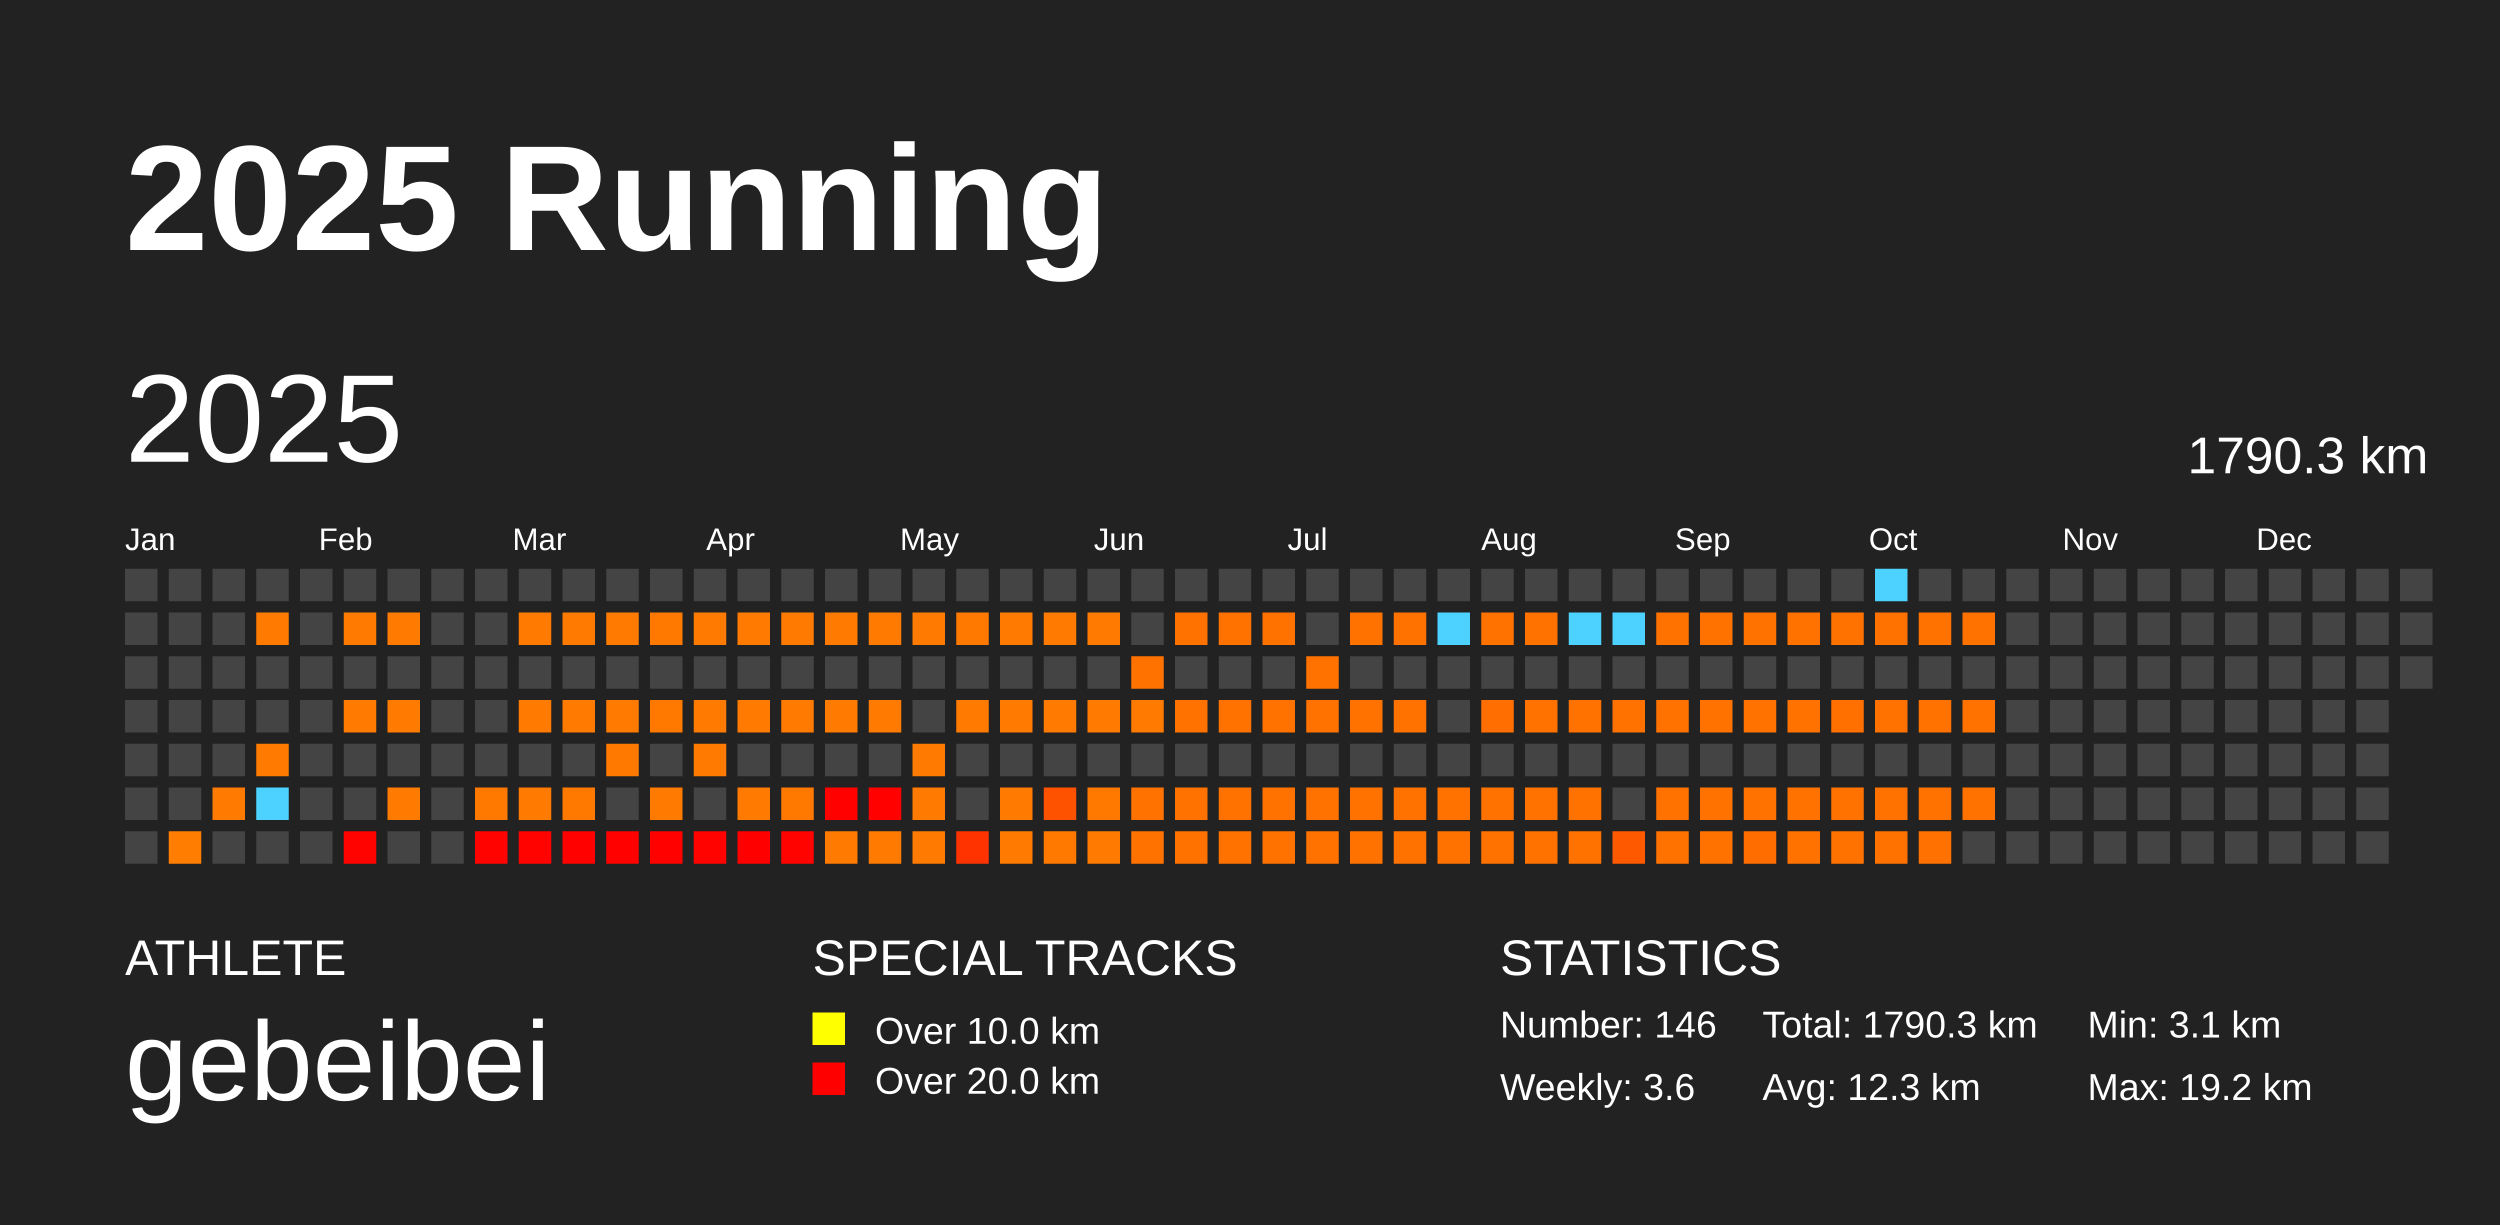
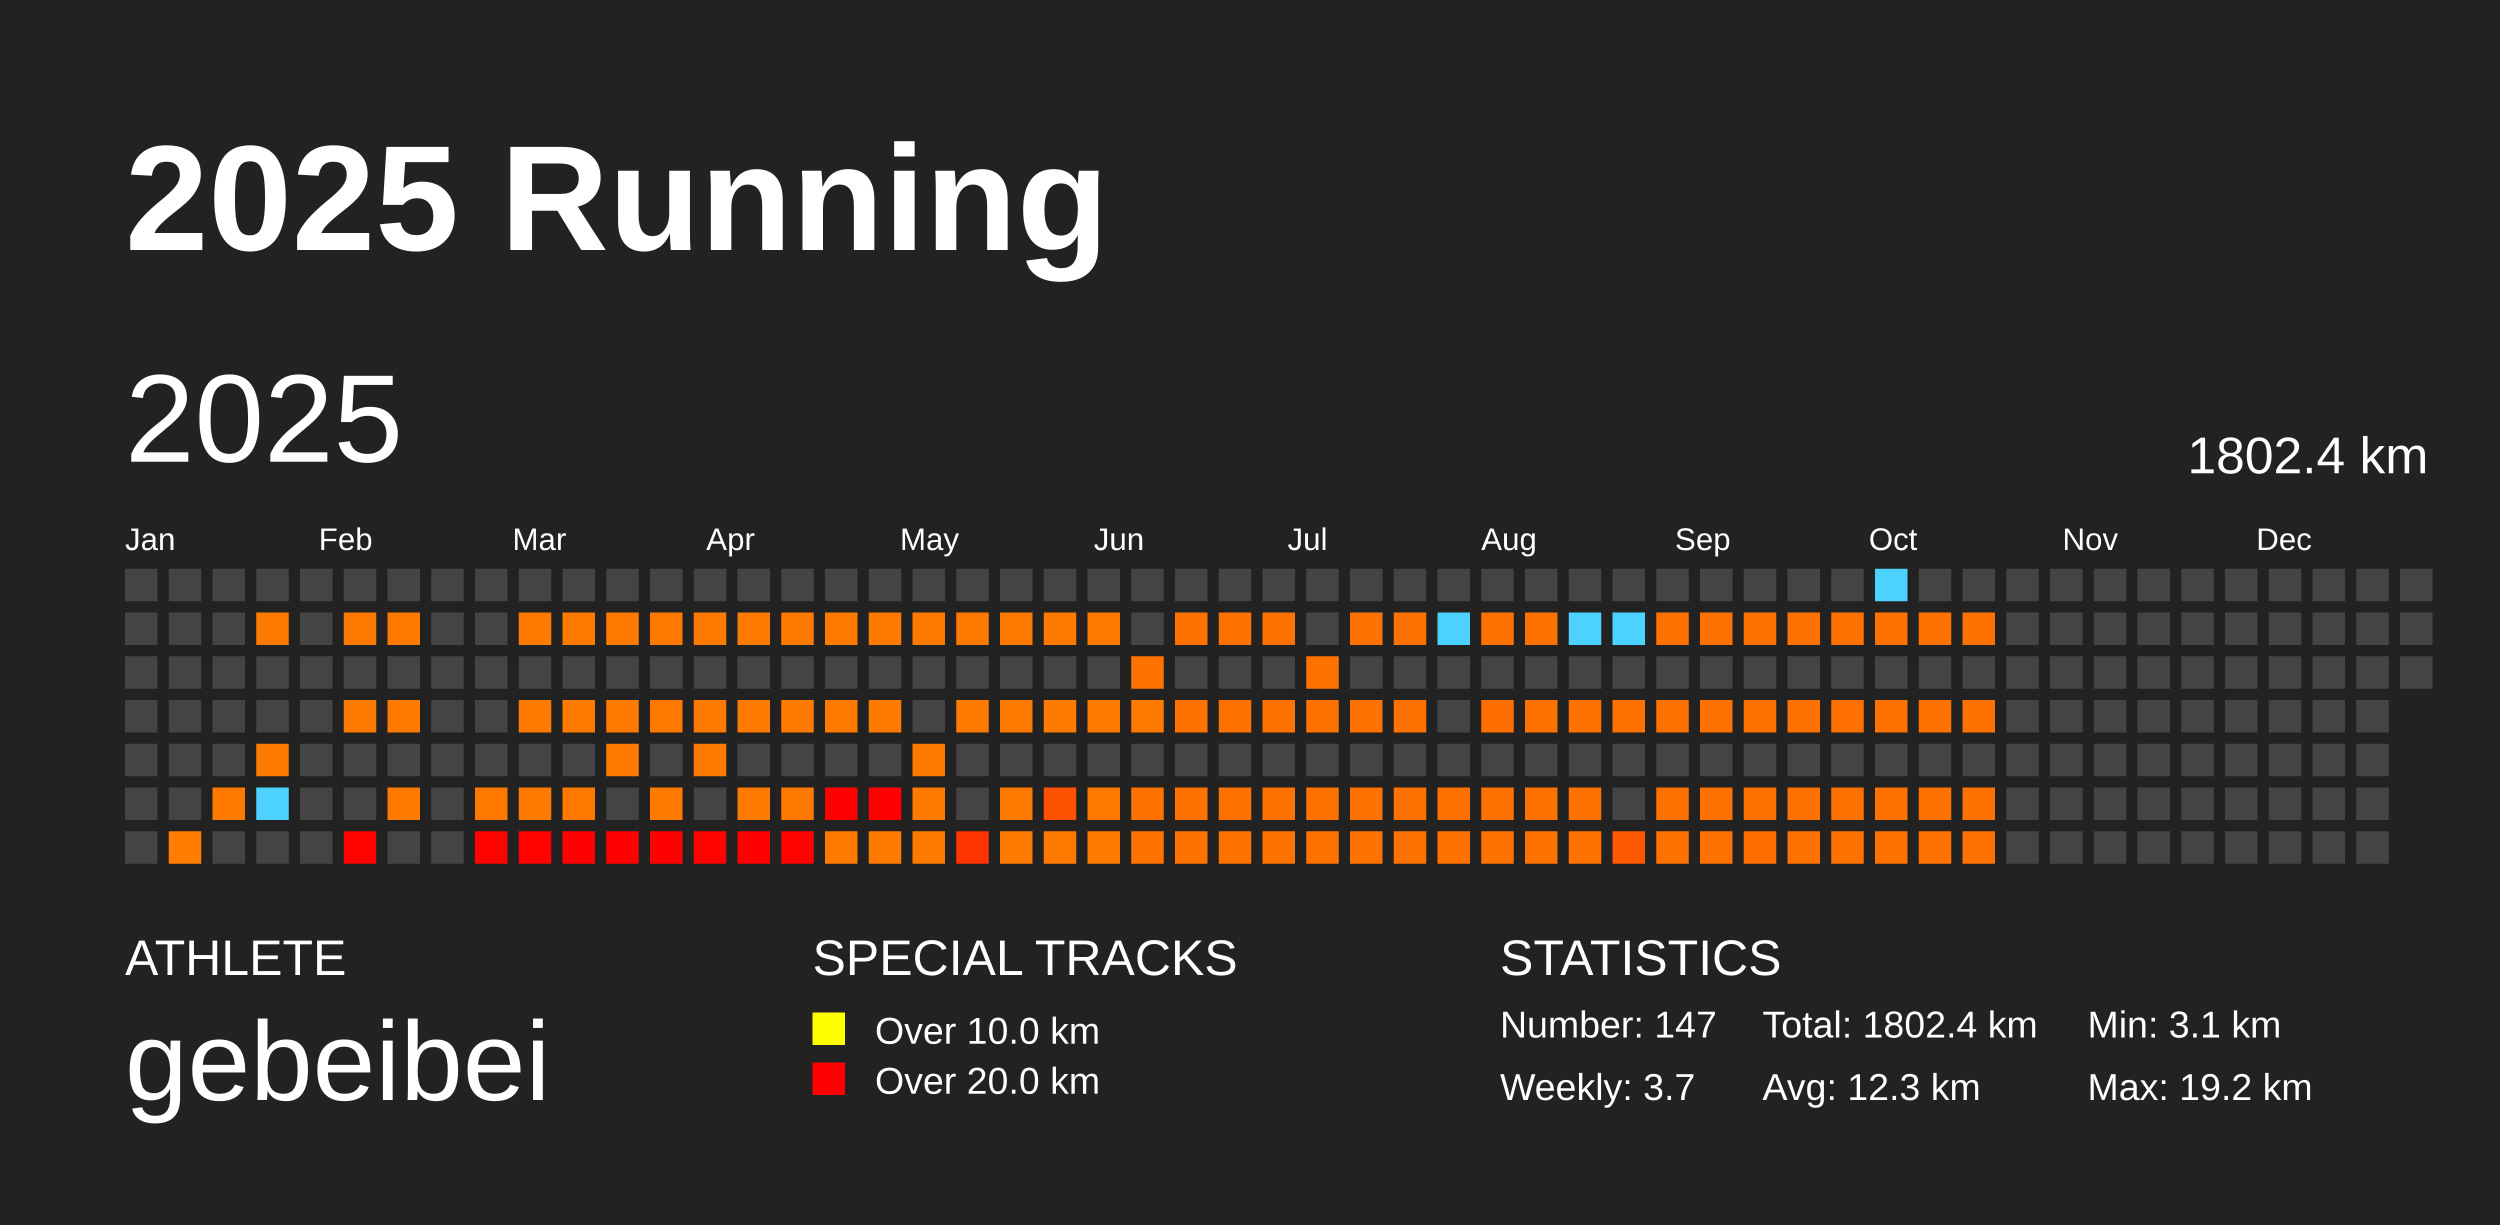
<svg xmlns="http://www.w3.org/2000/svg" baseProfile="full" height="98mm" version="1.1" viewBox="0,0,200,98" width="200mm">
  <defs />
  <rect fill="#222222" height="98" width="200" x="0" y="0" />
  <text fill="#FFFFFF" style="font-size:12px; font-family:Arial; font-weight:bold;" x="10" y="20">2025 Running</text>
  <text fill="#FFFFFF" style="font-size:4px; font-family:Arial" x="10" y="78">ATHLETE</text>
  <text fill="#FFFFFF" style="font-size:9px; font-family:Arial" x="10" y="88">gebeibei</text>
  <text fill="#FFFFFF" style="font-size:4px; font-family:Arial" x="65" y="78">SPECIAL TRACKS</text>
  <rect fill="yellow" height="2.6" width="2.6" x="65" y="81" />
  <text fill="#FFFFFF" style="font-size:3px; font-family:Arial" x="70" y="83.5">Over 10.0 km</text>
  <rect fill="red" height="2.6" width="2.6" x="65" y="85" />
  <text fill="#FFFFFF" style="font-size:3px; font-family:Arial" x="70" y="87.5">Over 20.0 km</text>
  <text fill="#FFFFFF" style="font-size:4px; font-family:Arial" x="120" y="78">STATISTICS</text>
-   <text fill="#FFFFFF" style="font-size:3px; font-family:Arial" x="120" y="83">Number: 146</text>
-   <text fill="#FFFFFF" style="font-size:3px; font-family:Arial" x="120" y="88">Weekly: 3.6</text>
-   <text fill="#FFFFFF" style="font-size:3px; font-family:Arial" x="141" y="83">Total: 1790.3 km</text>
+   <text fill="#FFFFFF" style="font-size:3px; font-family:Arial" x="120" y="83">Number: 147</text>
+   <text fill="#FFFFFF" style="font-size:3px; font-family:Arial" x="120" y="88">Weekly: 3.7</text>
+   <text fill="#FFFFFF" style="font-size:3px; font-family:Arial" x="141" y="83">Total: 1802.4 km</text>
  <text fill="#FFFFFF" style="font-size:3px; font-family:Arial" x="141" y="88">Avg: 12.3 km</text>
  <text fill="#FFFFFF" style="font-size:3px; font-family:Arial" x="167" y="83">Min: 3.1 km</text>
  <text fill="#FFFFFF" style="font-size:3px; font-family:Arial" x="167" y="88">Max: 19.2 km</text>
  <text dominant-baseline="hanging" fill="#FFFFFF" style="font-size:10.0px; font-family:Arial;" x="10" y="30">2025</text>
-   <text dominant-baseline="hanging" fill="#FFFFFF" style="font-size:4.125px; font-family:Arial;" x="175" y="35">1790.3 km</text>
+   <text dominant-baseline="hanging" fill="#FFFFFF" style="font-size:4.125px; font-family:Arial;" x="175" y="35">1802.4 km</text>
  <text fill="#FFFFFF" style="font-size:2.5px; font-family:Arial" x="10.0" y="44">Jan</text>
  <text fill="#FFFFFF" style="font-size:2.5px; font-family:Arial" x="25.5" y="44">Feb</text>
  <text fill="#FFFFFF" style="font-size:2.5px; font-family:Arial" x="41.0" y="44">Mar</text>
  <text fill="#FFFFFF" style="font-size:2.5px; font-family:Arial" x="56.5" y="44">Apr</text>
  <text fill="#FFFFFF" style="font-size:2.5px; font-family:Arial" x="72.0" y="44">May</text>
  <text fill="#FFFFFF" style="font-size:2.5px; font-family:Arial" x="87.5" y="44">Jun</text>
  <text fill="#FFFFFF" style="font-size:2.5px; font-family:Arial" x="103.0" y="44">Jul</text>
  <text fill="#FFFFFF" style="font-size:2.5px; font-family:Arial" x="118.5" y="44">Aug</text>
  <text fill="#FFFFFF" style="font-size:2.5px; font-family:Arial" x="134.0" y="44">Sep</text>
  <text fill="#FFFFFF" style="font-size:2.5px; font-family:Arial" x="149.5" y="44">Oct</text>
  <text fill="#FFFFFF" style="font-size:2.5px; font-family:Arial" x="165.0" y="44">Nov</text>
  <text fill="#FFFFFF" style="font-size:2.5px; font-family:Arial" x="180.5" y="44">Dec</text>
  <rect fill="#444444" height="2.6" width="2.6" x="10.0" y="45.5" />
  <rect fill="#444444" height="2.6" width="2.6" x="10.0" y="49.0" />
  <rect fill="#444444" height="2.6" width="2.6" x="10.0" y="52.5" />
  <rect fill="#444444" height="2.6" width="2.6" x="10.0" y="56.0" />
  <rect fill="#444444" height="2.6" width="2.6" x="10.0" y="59.5" />
  <rect fill="#444444" height="2.6" width="2.6" x="10.0" y="63.0" />
  <rect fill="#444444" height="2.6" width="2.6" x="10.0" y="66.5" />
  <rect fill="#444444" height="2.6" width="2.6" x="13.5" y="45.5" />
  <rect fill="#444444" height="2.6" width="2.6" x="13.5" y="49.0" />
  <rect fill="#444444" height="2.6" width="2.6" x="13.5" y="52.5" />
  <rect fill="#444444" height="2.6" width="2.6" x="13.5" y="56.0" />
  <rect fill="#444444" height="2.6" width="2.6" x="13.5" y="59.5" />
  <rect fill="#444444" height="2.6" width="2.6" x="13.5" y="63.0" />
  <rect fill="#ff7d00" height="2.6" width="2.6" x="13.5" y="66.5" />
  <rect fill="#444444" height="2.6" width="2.6" x="17.0" y="45.5" />
  <rect fill="#444444" height="2.6" width="2.6" x="17.0" y="49.0" />
  <rect fill="#444444" height="2.6" width="2.6" x="17.0" y="52.5" />
  <rect fill="#444444" height="2.6" width="2.6" x="17.0" y="56.0" />
  <rect fill="#444444" height="2.6" width="2.6" x="17.0" y="59.5" />
  <rect fill="#ff7a00" height="2.6" width="2.6" x="17.0" y="63.0" />
  <rect fill="#444444" height="2.6" width="2.6" x="17.0" y="66.5" />
  <rect fill="#444444" height="2.6" width="2.6" x="20.5" y="45.5" />
  <rect fill="#ff7a00" height="2.6" width="2.6" x="20.5" y="49.0" />
  <rect fill="#444444" height="2.6" width="2.6" x="20.5" y="52.5" />
  <rect fill="#444444" height="2.6" width="2.6" x="20.5" y="56.0" />
  <rect fill="#ff7a00" height="2.6" width="2.6" x="20.5" y="59.5" />
  <rect fill="#4dd2ff" height="2.6" width="2.6" x="20.5" y="63.0" />
  <rect fill="#444444" height="2.6" width="2.6" x="20.5" y="66.5" />
  <rect fill="#444444" height="2.6" width="2.6" x="24.0" y="45.5" />
  <rect fill="#444444" height="2.6" width="2.6" x="24.0" y="49.0" />
  <rect fill="#444444" height="2.6" width="2.6" x="24.0" y="52.5" />
  <rect fill="#444444" height="2.6" width="2.6" x="24.0" y="56.0" />
  <rect fill="#444444" height="2.6" width="2.6" x="24.0" y="59.5" />
  <rect fill="#444444" height="2.6" width="2.6" x="24.0" y="63.0" />
  <rect fill="#444444" height="2.6" width="2.6" x="24.0" y="66.5" />
  <rect fill="#444444" height="2.6" width="2.6" x="27.5" y="45.5" />
  <rect fill="#ff7a00" height="2.6" width="2.6" x="27.5" y="49.0" />
  <rect fill="#444444" height="2.6" width="2.6" x="27.5" y="52.5" />
  <rect fill="#ff7a00" height="2.6" width="2.6" x="27.5" y="56.0" />
  <rect fill="#444444" height="2.6" width="2.6" x="27.5" y="59.5" />
  <rect fill="#444444" height="2.6" width="2.6" x="27.5" y="63.0" />
  <rect fill="#ff0300" height="2.6" width="2.6" x="27.5" y="66.5" />
  <rect fill="#444444" height="2.6" width="2.6" x="31.0" y="45.5" />
  <rect fill="#ff7a00" height="2.6" width="2.6" x="31.0" y="49.0" />
  <rect fill="#444444" height="2.6" width="2.6" x="31.0" y="52.5" />
  <rect fill="#ff7a00" height="2.6" width="2.6" x="31.0" y="56.0" />
  <rect fill="#444444" height="2.6" width="2.6" x="31.0" y="59.5" />
  <rect fill="#ff7a00" height="2.6" width="2.6" x="31.0" y="63.0" />
  <rect fill="#444444" height="2.6" width="2.6" x="31.0" y="66.5" />
  <rect fill="#444444" height="2.6" width="2.6" x="34.5" y="45.5" />
  <rect fill="#444444" height="2.6" width="2.6" x="34.5" y="49.0" />
  <rect fill="#444444" height="2.6" width="2.6" x="34.5" y="52.5" />
  <rect fill="#444444" height="2.6" width="2.6" x="34.5" y="56.0" />
  <rect fill="#444444" height="2.6" width="2.6" x="34.5" y="59.5" />
  <rect fill="#444444" height="2.6" width="2.6" x="34.5" y="63.0" />
  <rect fill="#444444" height="2.6" width="2.6" x="34.5" y="66.5" />
  <rect fill="#444444" height="2.6" width="2.6" x="38.0" y="45.5" />
  <rect fill="#444444" height="2.6" width="2.6" x="38.0" y="49.0" />
  <rect fill="#444444" height="2.6" width="2.6" x="38.0" y="52.5" />
  <rect fill="#444444" height="2.6" width="2.6" x="38.0" y="56.0" />
  <rect fill="#444444" height="2.6" width="2.6" x="38.0" y="59.5" />
  <rect fill="#ff7900" height="2.6" width="2.6" x="38.0" y="63.0" />
  <rect fill="#ff0300" height="2.6" width="2.6" x="38.0" y="66.5" />
  <rect fill="#444444" height="2.6" width="2.6" x="41.5" y="45.5" />
  <rect fill="#ff7a00" height="2.6" width="2.6" x="41.5" y="49.0" />
  <rect fill="#444444" height="2.6" width="2.6" x="41.5" y="52.5" />
  <rect fill="#ff7a00" height="2.6" width="2.6" x="41.5" y="56.0" />
  <rect fill="#444444" height="2.6" width="2.6" x="41.5" y="59.5" />
  <rect fill="#ff7a00" height="2.6" width="2.6" x="41.5" y="63.0" />
  <rect fill="#ff0300" height="2.6" width="2.6" x="41.5" y="66.5" />
  <rect fill="#444444" height="2.6" width="2.6" x="45.0" y="45.5" />
  <rect fill="#ff7a00" height="2.6" width="2.6" x="45.0" y="49.0" />
  <rect fill="#444444" height="2.6" width="2.6" x="45.0" y="52.5" />
  <rect fill="#ff7a00" height="2.6" width="2.6" x="45.0" y="56.0" />
  <rect fill="#444444" height="2.6" width="2.6" x="45.0" y="59.5" />
  <rect fill="#ff7900" height="2.6" width="2.6" x="45.0" y="63.0" />
  <rect fill="#ff0200" height="2.6" width="2.6" x="45.0" y="66.5" />
  <rect fill="#444444" height="2.6" width="2.6" x="48.5" y="45.5" />
  <rect fill="#ff7a00" height="2.6" width="2.6" x="48.5" y="49.0" />
  <rect fill="#444444" height="2.6" width="2.6" x="48.5" y="52.5" />
  <rect fill="#ff7a00" height="2.6" width="2.6" x="48.5" y="56.0" />
  <rect fill="#ff7900" height="2.6" width="2.6" x="48.5" y="59.5" />
  <rect fill="#444444" height="2.6" width="2.6" x="48.5" y="63.0" />
  <rect fill="#ff0200" height="2.6" width="2.6" x="48.5" y="66.5" />
  <rect fill="#444444" height="2.6" width="2.6" x="52.0" y="45.5" />
  <rect fill="#ff7900" height="2.6" width="2.6" x="52.0" y="49.0" />
  <rect fill="#444444" height="2.6" width="2.6" x="52.0" y="52.5" />
  <rect fill="#ff7900" height="2.6" width="2.6" x="52.0" y="56.0" />
  <rect fill="#444444" height="2.6" width="2.6" x="52.0" y="59.5" />
  <rect fill="#ff7a00" height="2.6" width="2.6" x="52.0" y="63.0" />
  <rect fill="#ff0200" height="2.6" width="2.6" x="52.0" y="66.5" />
  <rect fill="#444444" height="2.6" width="2.6" x="55.5" y="45.5" />
  <rect fill="#ff7a00" height="2.6" width="2.6" x="55.5" y="49.0" />
  <rect fill="#444444" height="2.6" width="2.6" x="55.5" y="52.5" />
  <rect fill="#ff7a00" height="2.6" width="2.6" x="55.5" y="56.0" />
  <rect fill="#ff7a00" height="2.6" width="2.6" x="55.5" y="59.5" />
  <rect fill="#444444" height="2.6" width="2.6" x="55.5" y="63.0" />
  <rect fill="#ff0300" height="2.6" width="2.6" x="55.5" y="66.5" />
  <rect fill="#444444" height="2.6" width="2.6" x="59.0" y="45.5" />
  <rect fill="#ff7a00" height="2.6" width="2.6" x="59.0" y="49.0" />
  <rect fill="#444444" height="2.6" width="2.6" x="59.0" y="52.5" />
  <rect fill="#ff7a00" height="2.6" width="2.6" x="59.0" y="56.0" />
  <rect fill="#444444" height="2.6" width="2.6" x="59.0" y="59.5" />
  <rect fill="#ff7a00" height="2.6" width="2.6" x="59.0" y="63.0" />
  <rect fill="#ff0000" height="2.6" width="2.6" x="59.0" y="66.5" />
  <rect fill="#444444" height="2.6" width="2.6" x="62.5" y="45.5" />
  <rect fill="#ff7a00" height="2.6" width="2.6" x="62.5" y="49.0" />
  <rect fill="#444444" height="2.6" width="2.6" x="62.5" y="52.5" />
  <rect fill="#ff7a00" height="2.6" width="2.6" x="62.5" y="56.0" />
  <rect fill="#444444" height="2.6" width="2.6" x="62.5" y="59.5" />
  <rect fill="#ff7900" height="2.6" width="2.6" x="62.5" y="63.0" />
  <rect fill="#ff0300" height="2.6" width="2.6" x="62.5" y="66.5" />
  <rect fill="#444444" height="2.6" width="2.6" x="66.0" y="45.5" />
  <rect fill="#ff7a00" height="2.6" width="2.6" x="66.0" y="49.0" />
  <rect fill="#444444" height="2.6" width="2.6" x="66.0" y="52.5" />
  <rect fill="#ff7a00" height="2.6" width="2.6" x="66.0" y="56.0" />
  <rect fill="#444444" height="2.6" width="2.6" x="66.0" y="59.5" />
  <rect fill="#ff0200" height="2.6" width="2.6" x="66.0" y="63.0" />
  <rect fill="#ff7a00" height="2.6" width="2.6" x="66.0" y="66.5" />
  <rect fill="#444444" height="2.6" width="2.6" x="69.5" y="45.5" />
  <rect fill="#ff7a00" height="2.6" width="2.6" x="69.5" y="49.0" />
  <rect fill="#444444" height="2.6" width="2.6" x="69.5" y="52.5" />
  <rect fill="#ff7a00" height="2.6" width="2.6" x="69.5" y="56.0" />
  <rect fill="#444444" height="2.6" width="2.6" x="69.5" y="59.5" />
  <rect fill="#ff0200" height="2.6" width="2.6" x="69.5" y="63.0" />
  <rect fill="#ff7a00" height="2.6" width="2.6" x="69.5" y="66.5" />
  <rect fill="#444444" height="2.6" width="2.6" x="73.0" y="45.5" />
  <rect fill="#ff7a00" height="2.6" width="2.6" x="73.0" y="49.0" />
  <rect fill="#444444" height="2.6" width="2.6" x="73.0" y="52.5" />
  <rect fill="#444444" height="2.6" width="2.6" x="73.0" y="56.0" />
  <rect fill="#ff7a00" height="2.6" width="2.6" x="73.0" y="59.5" />
  <rect fill="#ff7a00" height="2.6" width="2.6" x="73.0" y="63.0" />
  <rect fill="#ff7a00" height="2.6" width="2.6" x="73.0" y="66.5" />
  <rect fill="#444444" height="2.6" width="2.6" x="76.5" y="45.5" />
  <rect fill="#ff7900" height="2.6" width="2.6" x="76.5" y="49.0" />
  <rect fill="#444444" height="2.6" width="2.6" x="76.5" y="52.5" />
  <rect fill="#ff7a00" height="2.6" width="2.6" x="76.5" y="56.0" />
  <rect fill="#444444" height="2.6" width="2.6" x="76.5" y="59.5" />
  <rect fill="#444444" height="2.6" width="2.6" x="76.5" y="63.0" />
  <rect fill="#ff3300" height="2.6" width="2.6" x="76.5" y="66.5" />
  <rect fill="#444444" height="2.6" width="2.6" x="80.0" y="45.5" />
  <rect fill="#ff7a00" height="2.6" width="2.6" x="80.0" y="49.0" />
  <rect fill="#444444" height="2.6" width="2.6" x="80.0" y="52.5" />
  <rect fill="#ff7a00" height="2.6" width="2.6" x="80.0" y="56.0" />
  <rect fill="#444444" height="2.6" width="2.6" x="80.0" y="59.5" />
  <rect fill="#ff7a00" height="2.6" width="2.6" x="80.0" y="63.0" />
  <rect fill="#ff7a00" height="2.6" width="2.6" x="80.0" y="66.5" />
  <rect fill="#444444" height="2.6" width="2.6" x="83.5" y="45.5" />
  <rect fill="#ff7a00" height="2.6" width="2.6" x="83.5" y="49.0" />
  <rect fill="#444444" height="2.6" width="2.6" x="83.5" y="52.5" />
  <rect fill="#ff7a00" height="2.6" width="2.6" x="83.5" y="56.0" />
  <rect fill="#444444" height="2.6" width="2.6" x="83.5" y="59.5" />
  <rect fill="#ff5200" height="2.6" width="2.6" x="83.5" y="63.0" />
  <rect fill="#ff7900" height="2.6" width="2.6" x="83.5" y="66.5" />
  <rect fill="#444444" height="2.6" width="2.6" x="87.0" y="45.5" />
  <rect fill="#ff7a00" height="2.6" width="2.6" x="87.0" y="49.0" />
  <rect fill="#444444" height="2.6" width="2.6" x="87.0" y="52.5" />
  <rect fill="#ff7a00" height="2.6" width="2.6" x="87.0" y="56.0" />
  <rect fill="#444444" height="2.6" width="2.6" x="87.0" y="59.5" />
  <rect fill="#ff7900" height="2.6" width="2.6" x="87.0" y="63.0" />
  <rect fill="#ff7a00" height="2.6" width="2.6" x="87.0" y="66.5" />
  <rect fill="#444444" height="2.6" width="2.6" x="90.5" y="45.5" />
  <rect fill="#444444" height="2.6" width="2.6" x="90.5" y="49.0" />
  <rect fill="#ff7200" height="2.6" width="2.6" x="90.5" y="52.5" />
  <rect fill="#ff7a00" height="2.6" width="2.6" x="90.5" y="56.0" />
  <rect fill="#444444" height="2.6" width="2.6" x="90.5" y="59.5" />
  <rect fill="#ff7200" height="2.6" width="2.6" x="90.5" y="63.0" />
  <rect fill="#ff7200" height="2.6" width="2.6" x="90.5" y="66.5" />
  <rect fill="#444444" height="2.6" width="2.6" x="94.0" y="45.5" />
  <rect fill="#ff7200" height="2.6" width="2.6" x="94.0" y="49.0" />
  <rect fill="#444444" height="2.6" width="2.6" x="94.0" y="52.5" />
  <rect fill="#ff7200" height="2.6" width="2.6" x="94.0" y="56.0" />
  <rect fill="#444444" height="2.6" width="2.6" x="94.0" y="59.5" />
  <rect fill="#ff7200" height="2.6" width="2.6" x="94.0" y="63.0" />
  <rect fill="#ff7200" height="2.6" width="2.6" x="94.0" y="66.5" />
  <rect fill="#444444" height="2.6" width="2.6" x="97.5" y="45.5" />
  <rect fill="#ff7200" height="2.6" width="2.6" x="97.5" y="49.0" />
  <rect fill="#444444" height="2.6" width="2.6" x="97.5" y="52.5" />
  <rect fill="#ff7200" height="2.6" width="2.6" x="97.5" y="56.0" />
  <rect fill="#444444" height="2.6" width="2.6" x="97.5" y="59.5" />
  <rect fill="#ff7200" height="2.6" width="2.6" x="97.5" y="63.0" />
  <rect fill="#ff7200" height="2.6" width="2.6" x="97.5" y="66.5" />
  <rect fill="#444444" height="2.6" width="2.6" x="101.0" y="45.5" />
  <rect fill="#ff7200" height="2.6" width="2.6" x="101.0" y="49.0" />
  <rect fill="#444444" height="2.6" width="2.6" x="101.0" y="52.5" />
  <rect fill="#ff7200" height="2.6" width="2.6" x="101.0" y="56.0" />
  <rect fill="#444444" height="2.6" width="2.6" x="101.0" y="59.5" />
  <rect fill="#ff7200" height="2.6" width="2.6" x="101.0" y="63.0" />
  <rect fill="#ff7200" height="2.6" width="2.6" x="101.0" y="66.5" />
  <rect fill="#444444" height="2.6" width="2.6" x="104.5" y="45.5" />
  <rect fill="#444444" height="2.6" width="2.6" x="104.5" y="49.0" />
  <rect fill="#ff7200" height="2.6" width="2.6" x="104.5" y="52.5" />
  <rect fill="#ff7200" height="2.6" width="2.6" x="104.5" y="56.0" />
  <rect fill="#444444" height="2.6" width="2.6" x="104.5" y="59.5" />
  <rect fill="#ff7200" height="2.6" width="2.6" x="104.5" y="63.0" />
  <rect fill="#ff7200" height="2.6" width="2.6" x="104.5" y="66.5" />
  <rect fill="#444444" height="2.6" width="2.6" x="108.0" y="45.5" />
  <rect fill="#ff7200" height="2.6" width="2.6" x="108.0" y="49.0" />
  <rect fill="#444444" height="2.6" width="2.6" x="108.0" y="52.5" />
  <rect fill="#ff7200" height="2.6" width="2.6" x="108.0" y="56.0" />
  <rect fill="#444444" height="2.6" width="2.6" x="108.0" y="59.5" />
  <rect fill="#ff7200" height="2.6" width="2.6" x="108.0" y="63.0" />
  <rect fill="#ff7200" height="2.6" width="2.6" x="108.0" y="66.5" />
  <rect fill="#444444" height="2.6" width="2.6" x="111.5" y="45.5" />
  <rect fill="#ff7200" height="2.6" width="2.6" x="111.5" y="49.0" />
  <rect fill="#444444" height="2.6" width="2.6" x="111.5" y="52.5" />
  <rect fill="#ff7200" height="2.6" width="2.6" x="111.5" y="56.0" />
  <rect fill="#444444" height="2.6" width="2.6" x="111.5" y="59.5" />
  <rect fill="#ff7200" height="2.6" width="2.6" x="111.5" y="63.0" />
  <rect fill="#ff7200" height="2.6" width="2.6" x="111.5" y="66.5" />
  <rect fill="#444444" height="2.6" width="2.6" x="115.0" y="45.5" />
  <rect fill="#4dd2ff" height="2.6" width="2.6" x="115.0" y="49.0" />
  <rect fill="#444444" height="2.6" width="2.6" x="115.0" y="52.5" />
  <rect fill="#444444" height="2.6" width="2.6" x="115.0" y="56.0" />
  <rect fill="#444444" height="2.6" width="2.6" x="115.0" y="59.5" />
  <rect fill="#ff7200" height="2.6" width="2.6" x="115.0" y="63.0" />
  <rect fill="#ff7200" height="2.6" width="2.6" x="115.0" y="66.5" />
  <rect fill="#444444" height="2.6" width="2.6" x="118.5" y="45.5" />
  <rect fill="#ff7200" height="2.6" width="2.6" x="118.5" y="49.0" />
  <rect fill="#444444" height="2.6" width="2.6" x="118.5" y="52.5" />
  <rect fill="#ff6e00" height="2.6" width="2.6" x="118.5" y="56.0" />
  <rect fill="#444444" height="2.6" width="2.6" x="118.5" y="59.5" />
  <rect fill="#ff7200" height="2.6" width="2.6" x="118.5" y="63.0" />
  <rect fill="#ff7200" height="2.6" width="2.6" x="118.5" y="66.5" />
  <rect fill="#444444" height="2.6" width="2.6" x="122.0" y="45.5" />
  <rect fill="#ff7200" height="2.6" width="2.6" x="122.0" y="49.0" />
  <rect fill="#444444" height="2.6" width="2.6" x="122.0" y="52.5" />
  <rect fill="#ff7200" height="2.6" width="2.6" x="122.0" y="56.0" />
  <rect fill="#444444" height="2.6" width="2.6" x="122.0" y="59.5" />
  <rect fill="#ff7200" height="2.6" width="2.6" x="122.0" y="63.0" />
  <rect fill="#ff7200" height="2.6" width="2.6" x="122.0" y="66.5" />
  <rect fill="#444444" height="2.6" width="2.6" x="125.5" y="45.5" />
  <rect fill="#4dd2ff" height="2.6" width="2.6" x="125.5" y="49.0" />
  <rect fill="#444444" height="2.6" width="2.6" x="125.5" y="52.5" />
  <rect fill="#ff7200" height="2.6" width="2.6" x="125.5" y="56.0" />
  <rect fill="#444444" height="2.6" width="2.6" x="125.5" y="59.5" />
  <rect fill="#ff7200" height="2.6" width="2.6" x="125.5" y="63.0" />
  <rect fill="#ff7200" height="2.6" width="2.6" x="125.5" y="66.5" />
  <rect fill="#444444" height="2.6" width="2.6" x="129.0" y="45.5" />
  <rect fill="#4dd2ff" height="2.6" width="2.6" x="129.0" y="49.0" />
  <rect fill="#444444" height="2.6" width="2.6" x="129.0" y="52.5" />
  <rect fill="#ff7200" height="2.6" width="2.6" x="129.0" y="56.0" />
  <rect fill="#444444" height="2.6" width="2.6" x="129.0" y="59.5" />
  <rect fill="#444444" height="2.6" width="2.6" x="129.0" y="63.0" />
  <rect fill="#ff5900" height="2.6" width="2.6" x="129.0" y="66.5" />
  <rect fill="#444444" height="2.6" width="2.6" x="132.5" y="45.5" />
  <rect fill="#ff7200" height="2.6" width="2.6" x="132.5" y="49.0" />
  <rect fill="#444444" height="2.6" width="2.6" x="132.5" y="52.5" />
  <rect fill="#ff7200" height="2.6" width="2.6" x="132.5" y="56.0" />
  <rect fill="#444444" height="2.6" width="2.6" x="132.5" y="59.5" />
  <rect fill="#ff7200" height="2.6" width="2.6" x="132.5" y="63.0" />
  <rect fill="#ff7200" height="2.6" width="2.6" x="132.5" y="66.5" />
  <rect fill="#444444" height="2.6" width="2.6" x="136.0" y="45.5" />
  <rect fill="#ff7200" height="2.6" width="2.6" x="136.0" y="49.0" />
  <rect fill="#444444" height="2.6" width="2.6" x="136.0" y="52.5" />
  <rect fill="#ff7200" height="2.6" width="2.6" x="136.0" y="56.0" />
  <rect fill="#444444" height="2.6" width="2.6" x="136.0" y="59.5" />
  <rect fill="#ff7200" height="2.6" width="2.6" x="136.0" y="63.0" />
  <rect fill="#ff7200" height="2.6" width="2.6" x="136.0" y="66.5" />
  <rect fill="#444444" height="2.6" width="2.6" x="139.5" y="45.5" />
  <rect fill="#ff7200" height="2.6" width="2.6" x="139.5" y="49.0" />
  <rect fill="#444444" height="2.6" width="2.6" x="139.5" y="52.5" />
  <rect fill="#ff7200" height="2.6" width="2.6" x="139.5" y="56.0" />
  <rect fill="#444444" height="2.6" width="2.6" x="139.5" y="59.5" />
  <rect fill="#ff7200" height="2.6" width="2.6" x="139.5" y="63.0" />
  <rect fill="#ff6d00" height="2.6" width="2.6" x="139.5" y="66.5" />
  <rect fill="#444444" height="2.6" width="2.6" x="143.0" y="45.5" />
  <rect fill="#ff7200" height="2.6" width="2.6" x="143.0" y="49.0" />
  <rect fill="#444444" height="2.6" width="2.6" x="143.0" y="52.5" />
  <rect fill="#ff7200" height="2.6" width="2.6" x="143.0" y="56.0" />
  <rect fill="#444444" height="2.6" width="2.6" x="143.0" y="59.5" />
  <rect fill="#ff7200" height="2.6" width="2.6" x="143.0" y="63.0" />
  <rect fill="#ff7200" height="2.6" width="2.6" x="143.0" y="66.5" />
  <rect fill="#444444" height="2.6" width="2.6" x="146.5" y="45.5" />
  <rect fill="#ff7200" height="2.6" width="2.6" x="146.5" y="49.0" />
  <rect fill="#444444" height="2.6" width="2.6" x="146.5" y="52.5" />
  <rect fill="#ff7000" height="2.6" width="2.6" x="146.5" y="56.0" />
  <rect fill="#444444" height="2.6" width="2.6" x="146.5" y="59.5" />
  <rect fill="#ff7200" height="2.6" width="2.6" x="146.5" y="63.0" />
  <rect fill="#ff7200" height="2.6" width="2.6" x="146.5" y="66.5" />
  <rect fill="#4dd2ff" height="2.6" width="2.6" x="150.0" y="45.5" />
  <rect fill="#ff7200" height="2.6" width="2.6" x="150.0" y="49.0" />
  <rect fill="#444444" height="2.6" width="2.6" x="150.0" y="52.5" />
  <rect fill="#ff7200" height="2.6" width="2.6" x="150.0" y="56.0" />
  <rect fill="#444444" height="2.6" width="2.6" x="150.0" y="59.5" />
  <rect fill="#ff7200" height="2.6" width="2.6" x="150.0" y="63.0" />
  <rect fill="#ff7200" height="2.6" width="2.6" x="150.0" y="66.5" />
  <rect fill="#444444" height="2.6" width="2.6" x="153.5" y="45.5" />
  <rect fill="#ff7200" height="2.6" width="2.6" x="153.5" y="49.0" />
  <rect fill="#444444" height="2.6" width="2.6" x="153.5" y="52.5" />
  <rect fill="#ff7200" height="2.6" width="2.6" x="153.5" y="56.0" />
  <rect fill="#444444" height="2.6" width="2.6" x="153.5" y="59.5" />
  <rect fill="#ff7200" height="2.6" width="2.6" x="153.5" y="63.0" />
  <rect fill="#ff7100" height="2.6" width="2.6" x="153.5" y="66.5" />
  <rect fill="#444444" height="2.6" width="2.6" x="157.0" y="45.5" />
  <rect fill="#ff7200" height="2.6" width="2.6" x="157.0" y="49.0" />
  <rect fill="#444444" height="2.6" width="2.6" x="157.0" y="52.5" />
  <rect fill="#ff7200" height="2.6" width="2.6" x="157.0" y="56.0" />
  <rect fill="#444444" height="2.6" width="2.6" x="157.0" y="59.5" />
  <rect fill="#ff7200" height="2.6" width="2.6" x="157.0" y="63.0" />
-   <rect fill="#444444" height="2.6" width="2.6" x="157.0" y="66.5" />
+   <rect fill="#ff7100" height="2.6" width="2.6" x="157.0" y="66.5" />
  <rect fill="#444444" height="2.6" width="2.6" x="160.5" y="45.5" />
  <rect fill="#444444" height="2.6" width="2.6" x="160.5" y="49.0" />
  <rect fill="#444444" height="2.6" width="2.6" x="160.5" y="52.5" />
  <rect fill="#444444" height="2.6" width="2.6" x="160.5" y="56.0" />
  <rect fill="#444444" height="2.6" width="2.6" x="160.5" y="59.5" />
  <rect fill="#444444" height="2.6" width="2.6" x="160.5" y="63.0" />
  <rect fill="#444444" height="2.6" width="2.6" x="160.5" y="66.5" />
  <rect fill="#444444" height="2.6" width="2.6" x="164.0" y="45.5" />
  <rect fill="#444444" height="2.6" width="2.6" x="164.0" y="49.0" />
  <rect fill="#444444" height="2.6" width="2.6" x="164.0" y="52.5" />
  <rect fill="#444444" height="2.6" width="2.6" x="164.0" y="56.0" />
  <rect fill="#444444" height="2.6" width="2.6" x="164.0" y="59.5" />
  <rect fill="#444444" height="2.6" width="2.6" x="164.0" y="63.0" />
  <rect fill="#444444" height="2.6" width="2.6" x="164.0" y="66.5" />
  <rect fill="#444444" height="2.6" width="2.6" x="167.5" y="45.5" />
  <rect fill="#444444" height="2.6" width="2.6" x="167.5" y="49.0" />
  <rect fill="#444444" height="2.6" width="2.6" x="167.5" y="52.5" />
  <rect fill="#444444" height="2.6" width="2.6" x="167.5" y="56.0" />
  <rect fill="#444444" height="2.6" width="2.6" x="167.5" y="59.5" />
  <rect fill="#444444" height="2.6" width="2.6" x="167.5" y="63.0" />
  <rect fill="#444444" height="2.6" width="2.6" x="167.5" y="66.5" />
  <rect fill="#444444" height="2.6" width="2.6" x="171.0" y="45.5" />
  <rect fill="#444444" height="2.6" width="2.6" x="171.0" y="49.0" />
  <rect fill="#444444" height="2.6" width="2.6" x="171.0" y="52.5" />
  <rect fill="#444444" height="2.6" width="2.6" x="171.0" y="56.0" />
  <rect fill="#444444" height="2.6" width="2.6" x="171.0" y="59.5" />
  <rect fill="#444444" height="2.6" width="2.6" x="171.0" y="63.0" />
  <rect fill="#444444" height="2.6" width="2.6" x="171.0" y="66.5" />
  <rect fill="#444444" height="2.6" width="2.6" x="174.5" y="45.5" />
  <rect fill="#444444" height="2.6" width="2.6" x="174.5" y="49.0" />
  <rect fill="#444444" height="2.6" width="2.6" x="174.5" y="52.5" />
  <rect fill="#444444" height="2.6" width="2.6" x="174.5" y="56.0" />
  <rect fill="#444444" height="2.6" width="2.6" x="174.5" y="59.5" />
  <rect fill="#444444" height="2.6" width="2.6" x="174.5" y="63.0" />
  <rect fill="#444444" height="2.6" width="2.6" x="174.5" y="66.5" />
  <rect fill="#444444" height="2.6" width="2.6" x="178.0" y="45.5" />
  <rect fill="#444444" height="2.6" width="2.6" x="178.0" y="49.0" />
  <rect fill="#444444" height="2.6" width="2.6" x="178.0" y="52.5" />
  <rect fill="#444444" height="2.6" width="2.6" x="178.0" y="56.0" />
  <rect fill="#444444" height="2.6" width="2.6" x="178.0" y="59.5" />
  <rect fill="#444444" height="2.6" width="2.6" x="178.0" y="63.0" />
  <rect fill="#444444" height="2.6" width="2.6" x="178.0" y="66.5" />
  <rect fill="#444444" height="2.6" width="2.6" x="181.5" y="45.5" />
  <rect fill="#444444" height="2.6" width="2.6" x="181.5" y="49.0" />
  <rect fill="#444444" height="2.6" width="2.6" x="181.5" y="52.5" />
  <rect fill="#444444" height="2.6" width="2.6" x="181.5" y="56.0" />
  <rect fill="#444444" height="2.6" width="2.6" x="181.5" y="59.5" />
  <rect fill="#444444" height="2.6" width="2.6" x="181.5" y="63.0" />
  <rect fill="#444444" height="2.6" width="2.6" x="181.5" y="66.5" />
  <rect fill="#444444" height="2.6" width="2.6" x="185.0" y="45.5" />
  <rect fill="#444444" height="2.6" width="2.6" x="185.0" y="49.0" />
  <rect fill="#444444" height="2.6" width="2.6" x="185.0" y="52.5" />
  <rect fill="#444444" height="2.6" width="2.6" x="185.0" y="56.0" />
  <rect fill="#444444" height="2.6" width="2.6" x="185.0" y="59.5" />
  <rect fill="#444444" height="2.6" width="2.6" x="185.0" y="63.0" />
  <rect fill="#444444" height="2.6" width="2.6" x="185.0" y="66.5" />
  <rect fill="#444444" height="2.6" width="2.6" x="188.5" y="45.5" />
  <rect fill="#444444" height="2.6" width="2.6" x="188.5" y="49.0" />
  <rect fill="#444444" height="2.6" width="2.6" x="188.5" y="52.5" />
  <rect fill="#444444" height="2.6" width="2.6" x="188.5" y="56.0" />
  <rect fill="#444444" height="2.6" width="2.6" x="188.5" y="59.5" />
  <rect fill="#444444" height="2.6" width="2.6" x="188.5" y="63.0" />
  <rect fill="#444444" height="2.6" width="2.6" x="188.5" y="66.5" />
  <rect fill="#444444" height="2.6" width="2.6" x="192.0" y="45.5" />
  <rect fill="#444444" height="2.6" width="2.6" x="192.0" y="49.0" />
  <rect fill="#444444" height="2.6" width="2.6" x="192.0" y="52.5" />
</svg>
